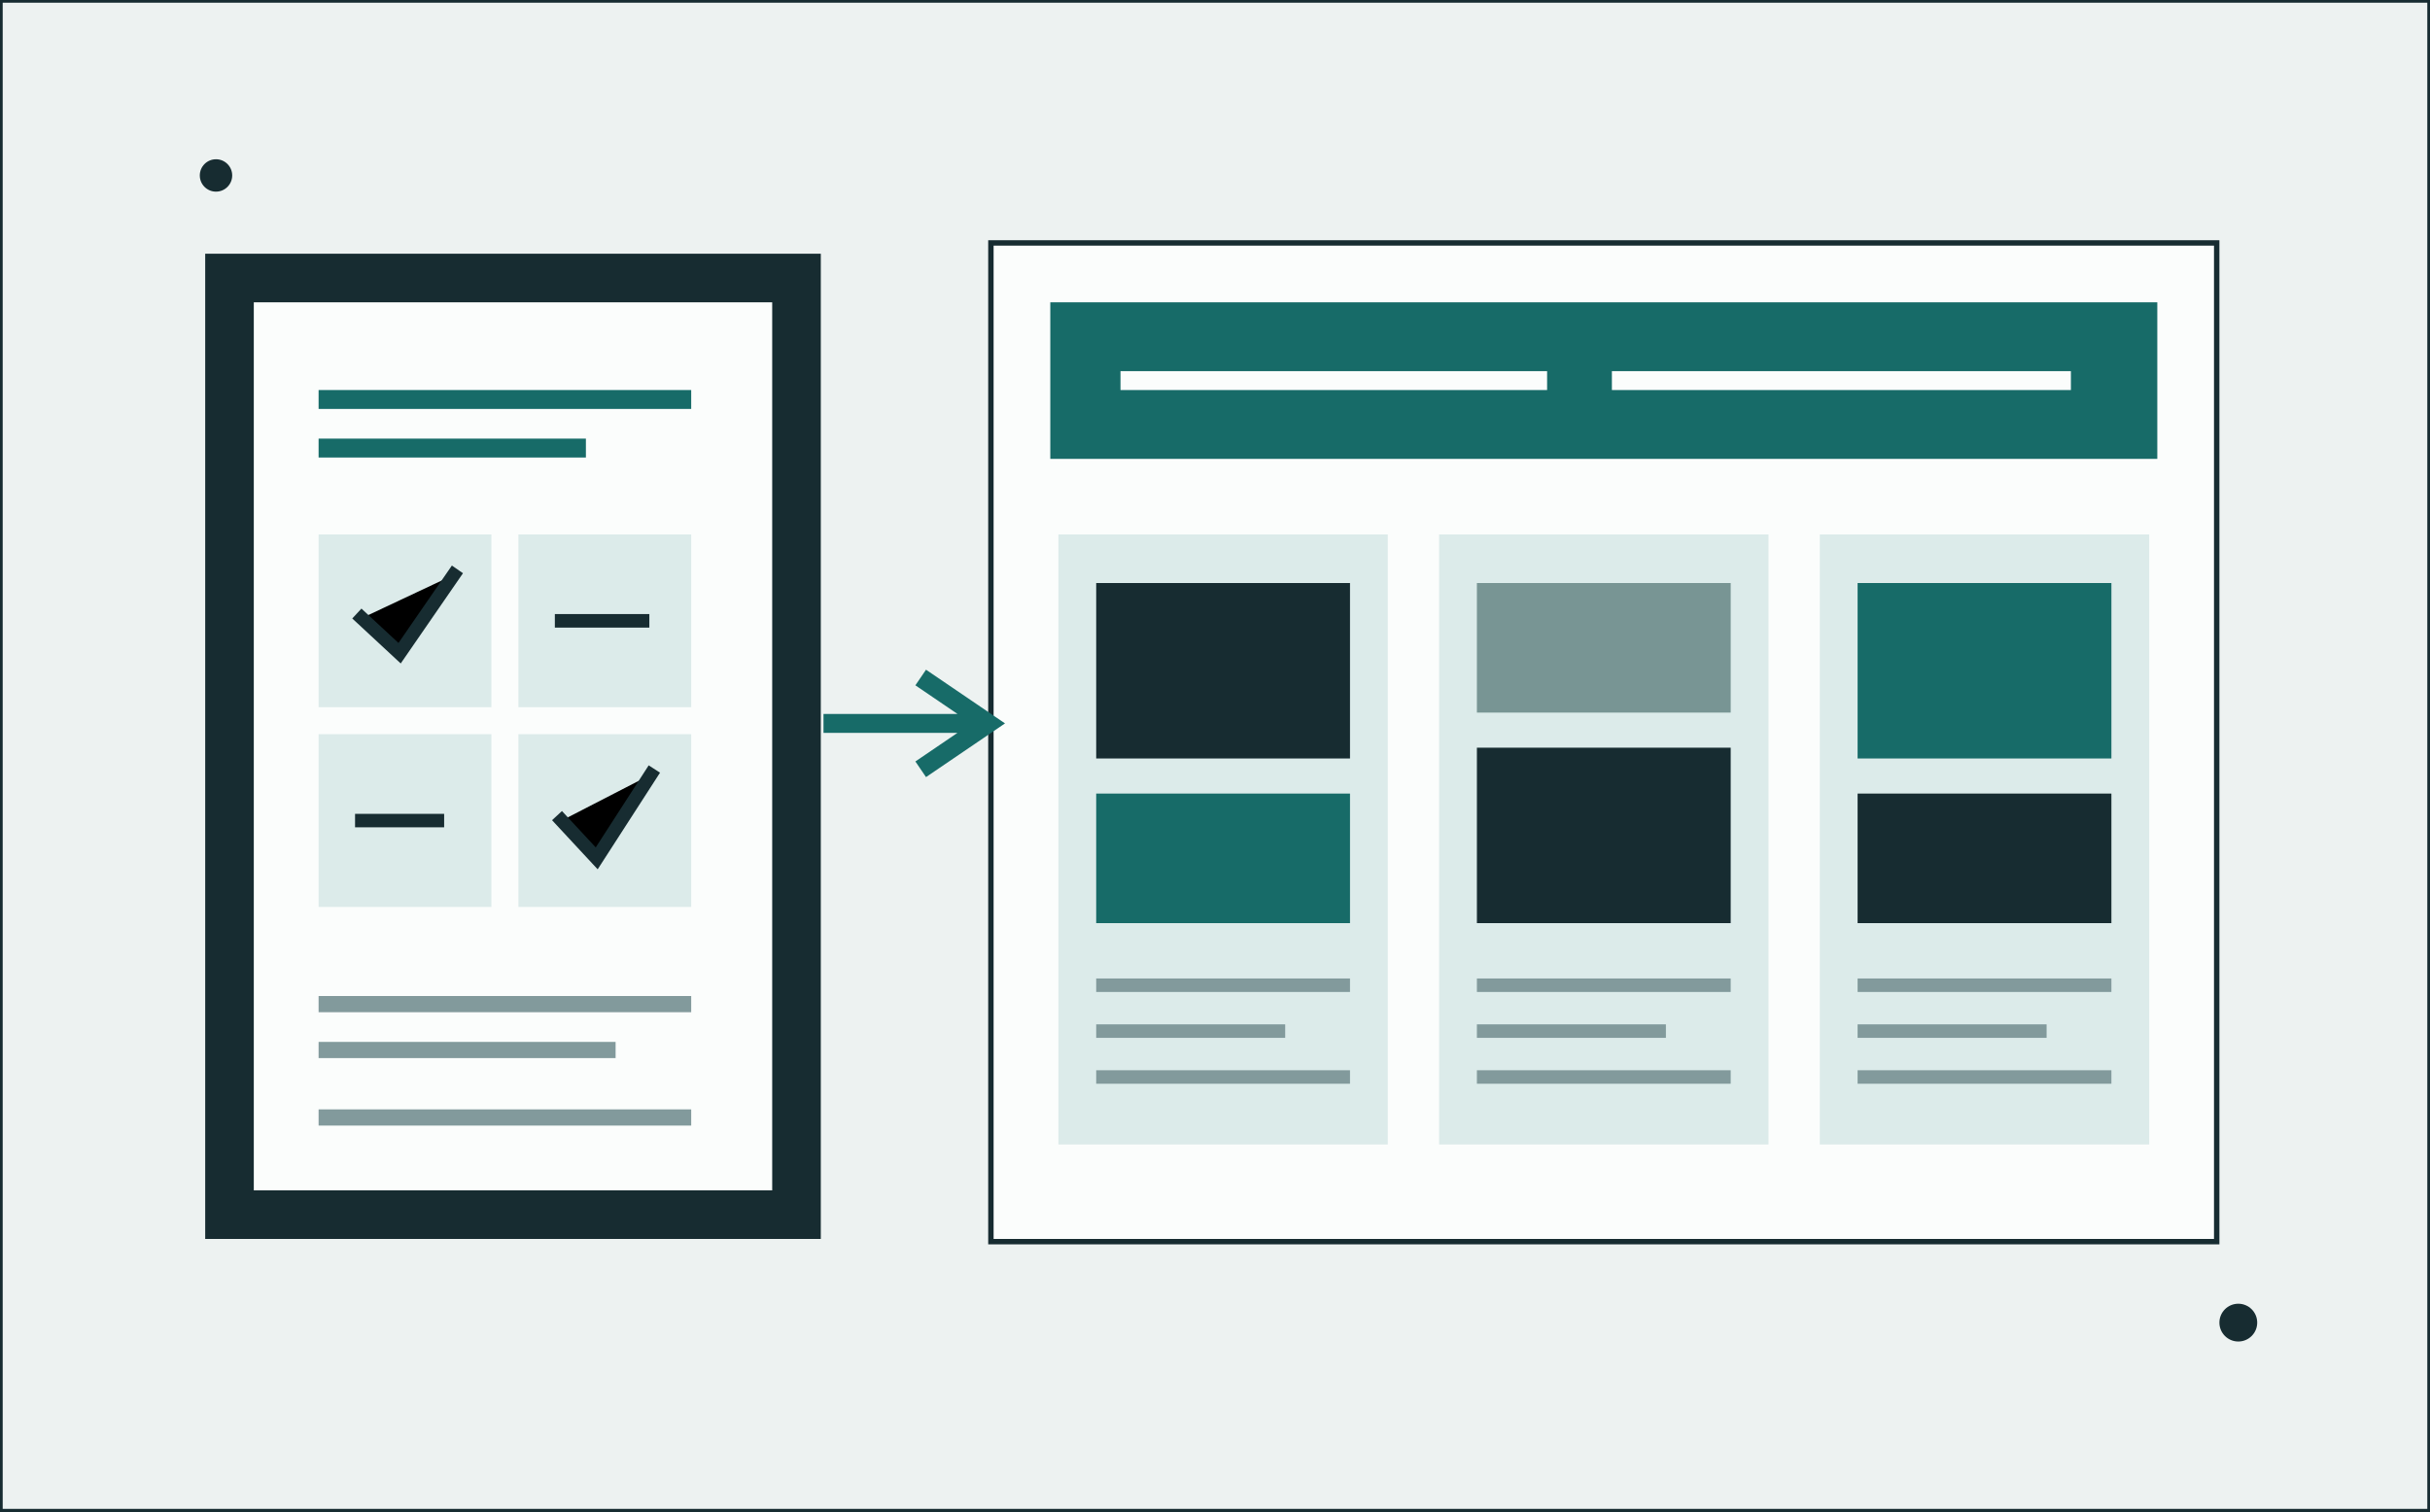
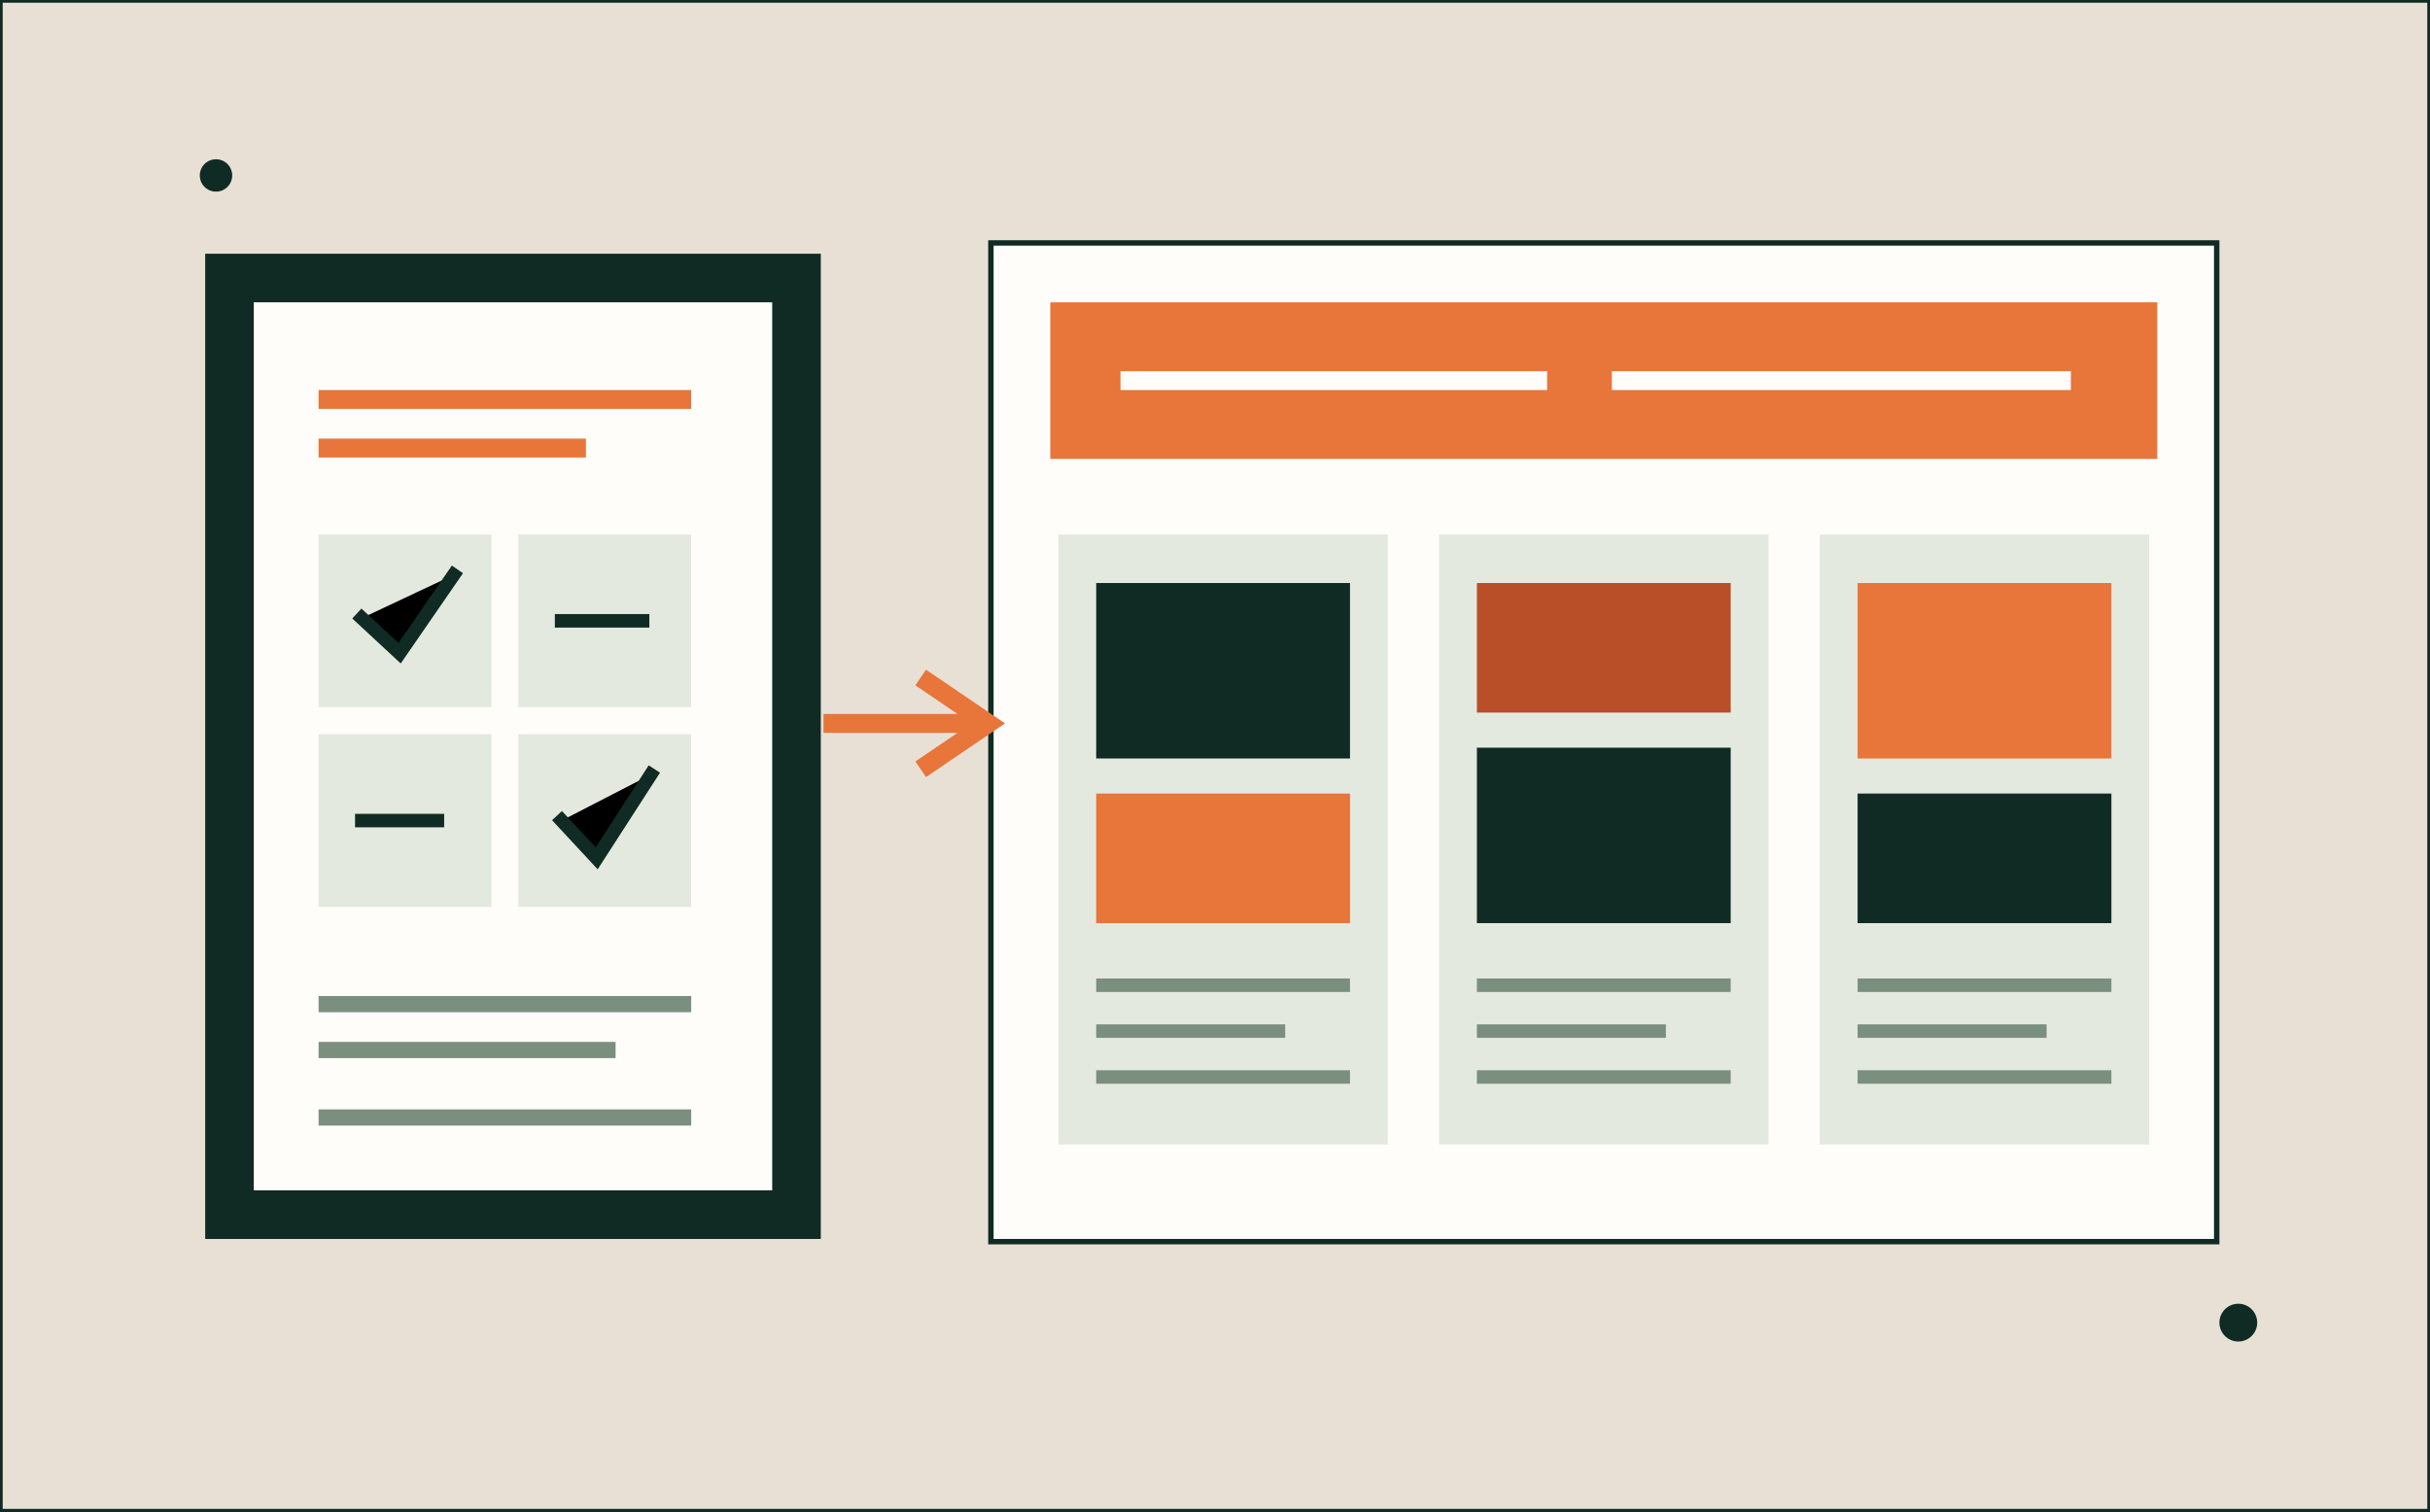
<svg xmlns="http://www.w3.org/2000/svg" viewBox="0 0 900 560" role="img" aria-label="학습 운영과 일정·과제 흐름을 표현한 편집 디자인 일러스트">
-   <rect width="900" height="560" fill="#edf2f1" />
-   <path d="M0 0H900V560H0Z" fill="none" stroke="#172c31" stroke-width="2" />
+   <rect width="900" height="560" fill="#e8e0d5" />
+   <path d="M0 0H900V560H0Z" fill="none" stroke="#102b23" stroke-width="2" />
  <g transform="translate(76 94)">
-     <rect width="228" height="365" fill="#172c31" />
-     <rect x="18" y="18" width="192" height="329" fill="#fbfdfc" />
-     <path d="M42 54H180M42 72H141" stroke="#176b68" stroke-width="7" />
-     <g fill="#dcebea">
+     <rect width="228" height="365" fill="#102b23" />
+     <rect x="18" y="18" width="192" height="329" fill="#fffdf9" />
+     <path d="M42 54H180M42 72H141" stroke="#e8753a" stroke-width="7" />
+     <g fill="#e3e9df">
      <rect x="42" y="104" width="64" height="64" />
      <rect x="116" y="104" width="64" height="64" />
      <rect x="42" y="178" width="64" height="64" />
      <rect x="116" y="178" width="64" height="64" />
    </g>
-     <g stroke="#172c31" stroke-width="5" stroke-linecap="square">
+     <g stroke="#102b23" stroke-width="5" stroke-linecap="square">
      <path d="M58 135 72 148 92 119M132 136H162M132 210 145 224 165 193M58 210H86" />
    </g>
-     <path d="M42 278H180M42 295H152M42 320H180" stroke="#829a9c" stroke-width="6" />
+     <path d="M42 278H180M42 295H152M42 320H180" stroke="#7b8f7f" stroke-width="6" />
  </g>
  <g transform="translate(367 90)">
-     <rect width="454" height="370" fill="#fbfdfc" stroke="#172c31" stroke-width="2" />
-     <rect x="22" y="22" width="410" height="58" fill="#176b68" />
-     <path d="M48 51H206M230 51H400" stroke="#fbfdfc" stroke-width="7" />
+     <rect width="454" height="370" fill="#fffdf9" stroke="#102b23" stroke-width="2" />
+     <rect x="22" y="22" width="410" height="58" fill="#e8753a" />
+     <path d="M48 51H206M230 51H400" stroke="#fffdf9" stroke-width="7" />
    <g transform="translate(25 108)">
-       <rect width="122" height="226" fill="#dcebea" />
-       <rect x="14" y="18" width="94" height="65" fill="#172c31" />
-       <rect x="14" y="96" width="94" height="48" fill="#176b68" />
-       <path d="M14 167H108M14 184H84M14 201H108" stroke="#829a9c" stroke-width="5" />
+       <rect width="122" height="226" fill="#e3e9df" />
+       <rect x="14" y="18" width="94" height="65" fill="#102b23" />
+       <rect x="14" y="96" width="94" height="48" fill="#e8753a" />
+       <path d="M14 167H108M14 184H84M14 201H108" stroke="#7b8f7f" stroke-width="5" />
    </g>
    <g transform="translate(166 108)">
-       <rect width="122" height="226" fill="#dcebea" />
-       <rect x="14" y="18" width="94" height="48" fill="#789594" />
-       <rect x="14" y="79" width="94" height="65" fill="#172c31" />
-       <path d="M14 167H108M14 184H84M14 201H108" stroke="#829a9c" stroke-width="5" />
+       <rect width="122" height="226" fill="#e3e9df" />
+       <rect x="14" y="18" width="94" height="48" fill="#b94f28" />
+       <rect x="14" y="79" width="94" height="65" fill="#102b23" />
+       <path d="M14 167H108M14 184H84M14 201H108" stroke="#7b8f7f" stroke-width="5" />
    </g>
    <g transform="translate(307 108)">
-       <rect width="122" height="226" fill="#dcebea" />
-       <rect x="14" y="18" width="94" height="65" fill="#176b68" />
-       <rect x="14" y="96" width="94" height="48" fill="#172c31" />
-       <path d="M14 167H108M14 184H84M14 201H108" stroke="#829a9c" stroke-width="5" />
+       <rect width="122" height="226" fill="#e3e9df" />
+       <rect x="14" y="18" width="94" height="65" fill="#e8753a" />
+       <rect x="14" y="96" width="94" height="48" fill="#102b23" />
+       <path d="M14 167H108M14 184H84M14 201H108" stroke="#7b8f7f" stroke-width="5" />
    </g>
  </g>
-   <path d="M305 268H366M341 251 366 268 341 285" fill="none" stroke="#176b68" stroke-width="7" />
-   <g fill="#172c31">
+   <path d="M305 268H366M341 251 366 268 341 285" fill="none" stroke="#e8753a" stroke-width="7" />
+   <g fill="#102b23">
    <circle cx="829" cy="490" r="7" />
    <circle cx="80" cy="65" r="6" />
  </g>
</svg>
